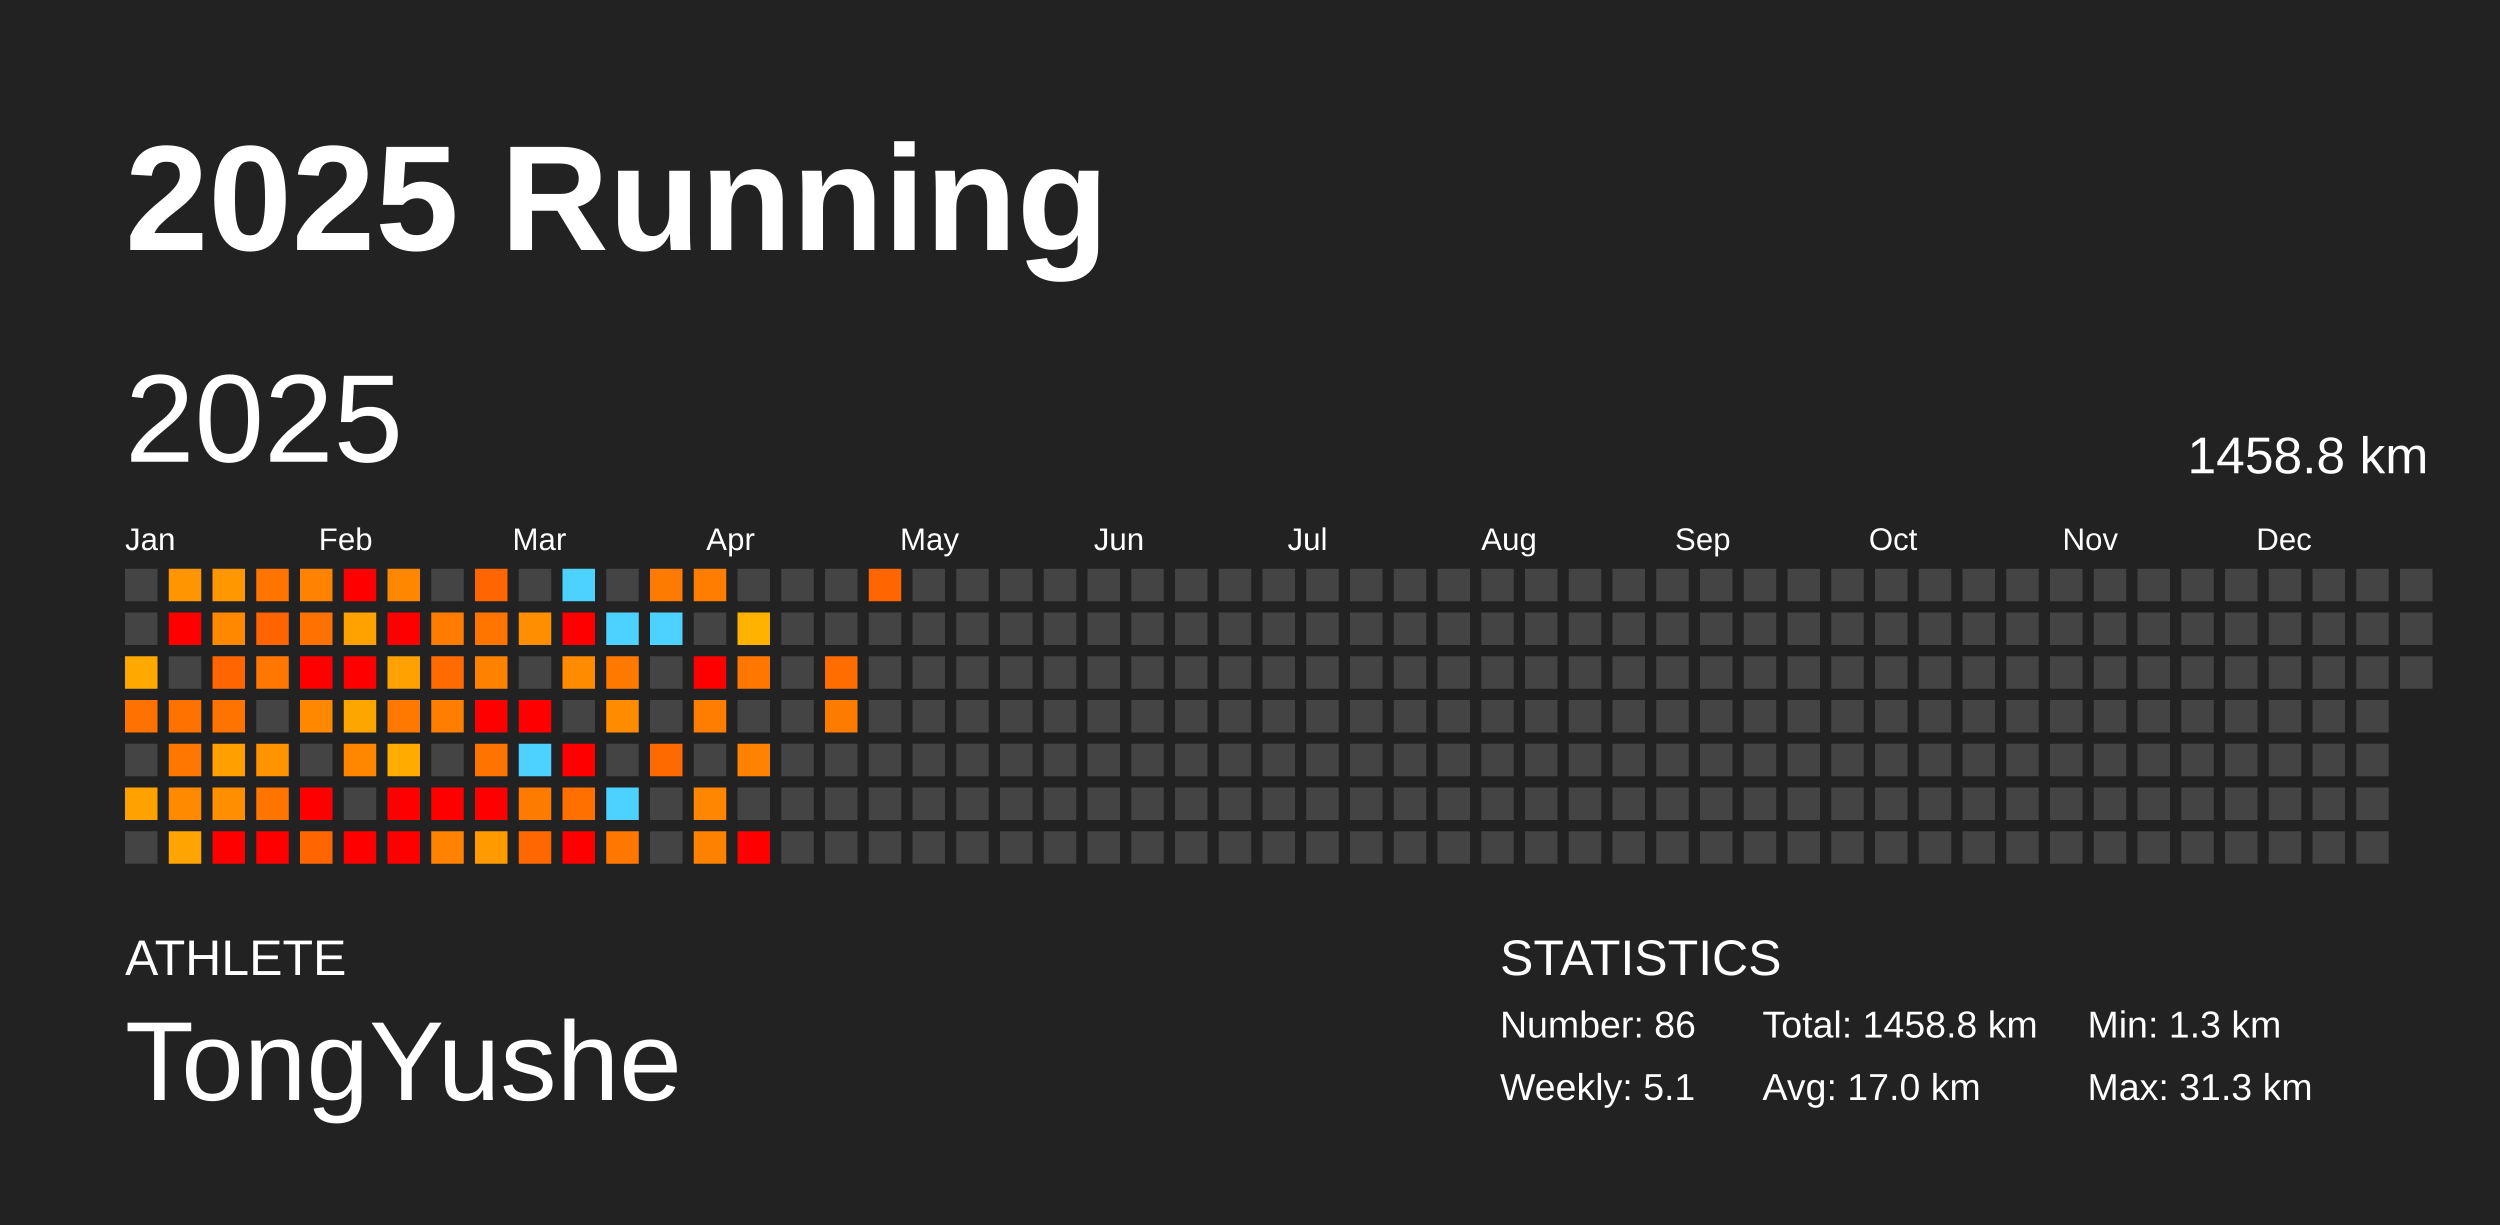
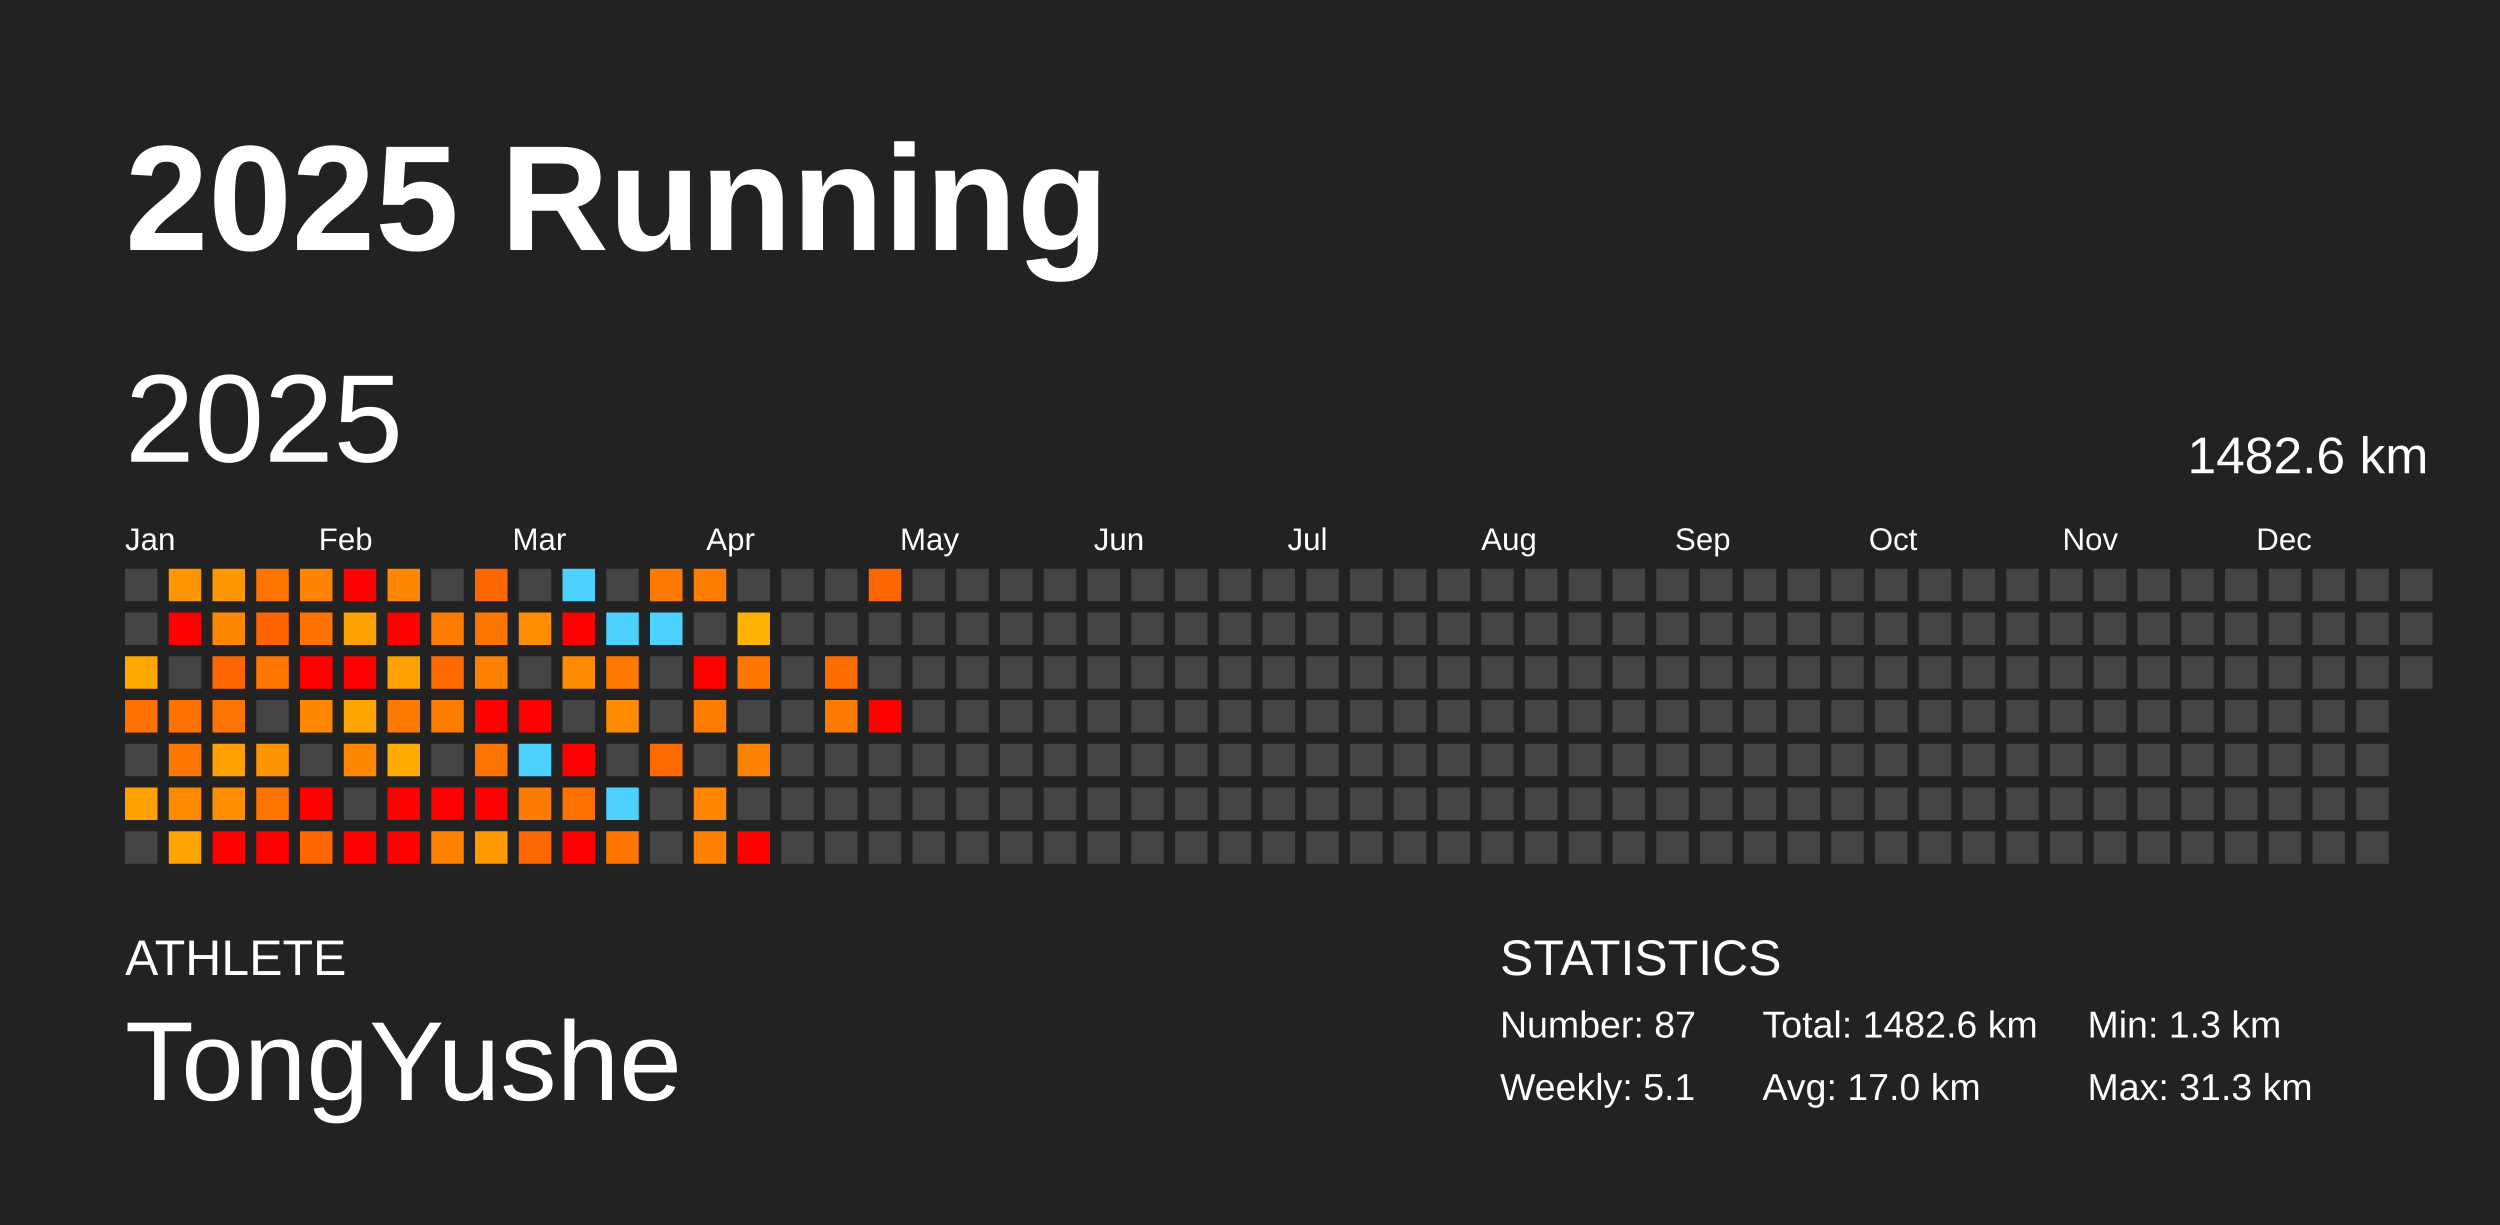
<svg xmlns="http://www.w3.org/2000/svg" baseProfile="full" height="98mm" version="1.1" viewBox="0,0,200,98" width="200mm">
  <defs />
  <rect fill="#222222" height="98" width="200" x="0" y="0" />
  <text fill="#FFFFFF" style="font-size:12px; font-family:Arial; font-weight:bold;" x="10" y="20">2025 Running</text>
  <text fill="#FFFFFF" style="font-size:4px; font-family:Arial" x="10" y="78">ATHLETE</text>
  <text fill="#FFFFFF" style="font-size:9px; font-family:Arial" x="10" y="88">TongYushe</text>
  <text fill="#FFFFFF" style="font-size:4px; font-family:Arial" x="120" y="78">STATISTICS</text>
-   <text fill="#FFFFFF" style="font-size:3px; font-family:Arial" x="120" y="83">Number: 86</text>
+   <text fill="#FFFFFF" style="font-size:3px; font-family:Arial" x="120" y="83">Number: 87</text>
  <text fill="#FFFFFF" style="font-size:3px; font-family:Arial" x="120" y="88">Weekly: 5.1</text>
-   <text fill="#FFFFFF" style="font-size:3px; font-family:Arial" x="141" y="83">Total: 1458.8 km</text>
+   <text fill="#FFFFFF" style="font-size:3px; font-family:Arial" x="141" y="83">Total: 1482.6 km</text>
  <text fill="#FFFFFF" style="font-size:3px; font-family:Arial" x="141" y="88">Avg: 17.0 km</text>
  <text fill="#FFFFFF" style="font-size:3px; font-family:Arial" x="167" y="83">Min: 1.3 km</text>
  <text fill="#FFFFFF" style="font-size:3px; font-family:Arial" x="167" y="88">Max: 31.3 km</text>
  <text dominant-baseline="hanging" fill="#FFFFFF" style="font-size:10.0px; font-family:Arial;" x="10" y="30">2025</text>
-   <text dominant-baseline="hanging" fill="#FFFFFF" style="font-size:4.125px; font-family:Arial;" x="175" y="35">1458.8 km</text>
+   <text dominant-baseline="hanging" fill="#FFFFFF" style="font-size:4.125px; font-family:Arial;" x="175" y="35">1482.6 km</text>
  <text fill="#FFFFFF" style="font-size:2.5px; font-family:Arial" x="10.0" y="44">Jan</text>
  <text fill="#FFFFFF" style="font-size:2.5px; font-family:Arial" x="25.5" y="44">Feb</text>
  <text fill="#FFFFFF" style="font-size:2.5px; font-family:Arial" x="41.0" y="44">Mar</text>
  <text fill="#FFFFFF" style="font-size:2.5px; font-family:Arial" x="56.5" y="44">Apr</text>
  <text fill="#FFFFFF" style="font-size:2.5px; font-family:Arial" x="72.0" y="44">May</text>
  <text fill="#FFFFFF" style="font-size:2.5px; font-family:Arial" x="87.5" y="44">Jun</text>
  <text fill="#FFFFFF" style="font-size:2.5px; font-family:Arial" x="103.0" y="44">Jul</text>
  <text fill="#FFFFFF" style="font-size:2.5px; font-family:Arial" x="118.5" y="44">Aug</text>
  <text fill="#FFFFFF" style="font-size:2.5px; font-family:Arial" x="134.0" y="44">Sep</text>
  <text fill="#FFFFFF" style="font-size:2.5px; font-family:Arial" x="149.5" y="44">Oct</text>
  <text fill="#FFFFFF" style="font-size:2.5px; font-family:Arial" x="165.0" y="44">Nov</text>
  <text fill="#FFFFFF" style="font-size:2.5px; font-family:Arial" x="180.5" y="44">Dec</text>
  <rect fill="#444444" height="2.6" width="2.6" x="10.0" y="45.5" />
  <rect fill="#444444" height="2.6" width="2.6" x="10.0" y="49.0" />
  <rect fill="#ffa900" height="2.6" width="2.6" x="10.0" y="52.5" />
  <rect fill="#ff7100" height="2.6" width="2.6" x="10.0" y="56.0" />
  <rect fill="#444444" height="2.6" width="2.6" x="10.0" y="59.5" />
  <rect fill="#ffa100" height="2.6" width="2.6" x="10.0" y="63.0" />
  <rect fill="#444444" height="2.6" width="2.6" x="10.0" y="66.5" />
  <rect fill="#ff9500" height="2.6" width="2.6" x="13.5" y="45.5" />
  <rect fill="red" height="2.6" width="2.6" x="13.5" y="49.0" />
  <rect fill="#444444" height="2.6" width="2.6" x="13.5" y="52.5" />
  <rect fill="#ff7200" height="2.6" width="2.6" x="13.5" y="56.0" />
  <rect fill="#ff7600" height="2.6" width="2.6" x="13.5" y="59.5" />
  <rect fill="#ff8a00" height="2.6" width="2.6" x="13.5" y="63.0" />
  <rect fill="#ffa400" height="2.6" width="2.6" x="13.5" y="66.5" />
  <rect fill="#ff9700" height="2.6" width="2.6" x="17.0" y="45.5" />
  <rect fill="#ff8800" height="2.6" width="2.6" x="17.0" y="49.0" />
  <rect fill="#ff6500" height="2.6" width="2.6" x="17.0" y="52.5" />
  <rect fill="#ff7400" height="2.6" width="2.6" x="17.0" y="56.0" />
  <rect fill="#ffa000" height="2.6" width="2.6" x="17.0" y="59.5" />
  <rect fill="#ff8e00" height="2.6" width="2.6" x="17.0" y="63.0" />
  <rect fill="red" height="2.6" width="2.6" x="17.0" y="66.5" />
  <rect fill="#ff7500" height="2.6" width="2.6" x="20.5" y="45.5" />
  <rect fill="#ff6400" height="2.6" width="2.6" x="20.5" y="49.0" />
  <rect fill="#ff7600" height="2.6" width="2.6" x="20.5" y="52.5" />
  <rect fill="#444444" height="2.6" width="2.6" x="20.5" y="56.0" />
  <rect fill="#ff9300" height="2.6" width="2.6" x="20.5" y="59.5" />
  <rect fill="#ff7500" height="2.6" width="2.6" x="20.5" y="63.0" />
  <rect fill="red" height="2.6" width="2.6" x="20.5" y="66.5" />
  <rect fill="#ff8200" height="2.6" width="2.6" x="24.0" y="45.5" />
  <rect fill="#ff7100" height="2.6" width="2.6" x="24.0" y="49.0" />
  <rect fill="red" height="2.6" width="2.6" x="24.0" y="52.5" />
  <rect fill="#ff8800" height="2.6" width="2.6" x="24.0" y="56.0" />
  <rect fill="#444444" height="2.6" width="2.6" x="24.0" y="59.5" />
  <rect fill="red" height="2.6" width="2.6" x="24.0" y="63.0" />
  <rect fill="#ff6500" height="2.6" width="2.6" x="24.0" y="66.5" />
  <rect fill="red" height="2.6" width="2.6" x="27.5" y="45.5" />
  <rect fill="#ffa200" height="2.6" width="2.6" x="27.5" y="49.0" />
  <rect fill="red" height="2.6" width="2.6" x="27.5" y="52.5" />
  <rect fill="#ffa500" height="2.6" width="2.6" x="27.5" y="56.0" />
  <rect fill="#ff8700" height="2.6" width="2.6" x="27.5" y="59.5" />
  <rect fill="#444444" height="2.6" width="2.6" x="27.5" y="63.0" />
  <rect fill="red" height="2.6" width="2.6" x="27.5" y="66.5" />
  <rect fill="#ff8700" height="2.6" width="2.6" x="31.0" y="45.5" />
  <rect fill="red" height="2.6" width="2.6" x="31.0" y="49.0" />
  <rect fill="#ffa100" height="2.6" width="2.6" x="31.0" y="52.5" />
  <rect fill="#ff7900" height="2.6" width="2.6" x="31.0" y="56.0" />
  <rect fill="#ffab00" height="2.6" width="2.6" x="31.0" y="59.5" />
  <rect fill="red" height="2.6" width="2.6" x="31.0" y="63.0" />
  <rect fill="red" height="2.6" width="2.6" x="31.0" y="66.5" />
  <rect fill="#444444" height="2.6" width="2.6" x="34.5" y="45.5" />
  <rect fill="#ff7c00" height="2.6" width="2.6" x="34.5" y="49.0" />
  <rect fill="#ff6b00" height="2.6" width="2.6" x="34.5" y="52.5" />
  <rect fill="#ff7e00" height="2.6" width="2.6" x="34.5" y="56.0" />
  <rect fill="#444444" height="2.6" width="2.6" x="34.5" y="59.5" />
  <rect fill="red" height="2.6" width="2.6" x="34.5" y="63.0" />
  <rect fill="#ff8200" height="2.6" width="2.6" x="34.5" y="66.5" />
  <rect fill="#ff6600" height="2.6" width="2.6" x="38.0" y="45.5" />
  <rect fill="#ff7500" height="2.6" width="2.6" x="38.0" y="49.0" />
  <rect fill="#ff8100" height="2.6" width="2.6" x="38.0" y="52.5" />
  <rect fill="red" height="2.6" width="2.6" x="38.0" y="56.0" />
  <rect fill="#ff7300" height="2.6" width="2.6" x="38.0" y="59.5" />
  <rect fill="red" height="2.6" width="2.6" x="38.0" y="63.0" />
  <rect fill="#ff9b00" height="2.6" width="2.6" x="38.0" y="66.5" />
  <rect fill="#444444" height="2.6" width="2.6" x="41.5" y="45.5" />
  <rect fill="#ff8f00" height="2.6" width="2.6" x="41.5" y="49.0" />
  <rect fill="#444444" height="2.6" width="2.6" x="41.5" y="52.5" />
  <rect fill="red" height="2.6" width="2.6" x="41.5" y="56.0" />
  <rect fill="#4dd2ff" height="2.6" width="2.6" x="41.5" y="59.5" />
  <rect fill="#ff7b00" height="2.6" width="2.6" x="41.5" y="63.0" />
  <rect fill="#ff6800" height="2.6" width="2.6" x="41.5" y="66.5" />
  <rect fill="#4dd2ff" height="2.6" width="2.6" x="45.0" y="45.5" />
  <rect fill="red" height="2.6" width="2.6" x="45.0" y="49.0" />
  <rect fill="#ff8b00" height="2.6" width="2.6" x="45.0" y="52.5" />
  <rect fill="#444444" height="2.6" width="2.6" x="45.0" y="56.0" />
  <rect fill="red" height="2.6" width="2.6" x="45.0" y="59.5" />
  <rect fill="#ff7000" height="2.6" width="2.6" x="45.0" y="63.0" />
  <rect fill="red" height="2.6" width="2.6" x="45.0" y="66.5" />
  <rect fill="#444444" height="2.6" width="2.6" x="48.5" y="45.5" />
  <rect fill="#4dd2ff" height="2.6" width="2.6" x="48.5" y="49.0" />
  <rect fill="#ff7900" height="2.6" width="2.6" x="48.5" y="52.5" />
  <rect fill="#ff8b00" height="2.6" width="2.6" x="48.5" y="56.0" />
  <rect fill="#444444" height="2.6" width="2.6" x="48.5" y="59.5" />
  <rect fill="#4dd2ff" height="2.6" width="2.6" x="48.5" y="63.0" />
  <rect fill="#ff7600" height="2.6" width="2.6" x="48.5" y="66.5" />
  <rect fill="#ff7a00" height="2.6" width="2.6" x="52.0" y="45.5" />
  <rect fill="#4dd2ff" height="2.6" width="2.6" x="52.0" y="49.0" />
  <rect fill="#444444" height="2.6" width="2.6" x="52.0" y="52.5" />
  <rect fill="#444444" height="2.6" width="2.6" x="52.0" y="56.0" />
  <rect fill="#ff6a00" height="2.6" width="2.6" x="52.0" y="59.5" />
  <rect fill="#444444" height="2.6" width="2.6" x="52.0" y="63.0" />
  <rect fill="#444444" height="2.6" width="2.6" x="52.0" y="66.5" />
  <rect fill="#ff7e00" height="2.6" width="2.6" x="55.5" y="45.5" />
  <rect fill="#444444" height="2.6" width="2.6" x="55.5" y="49.0" />
  <rect fill="red" height="2.6" width="2.6" x="55.5" y="52.5" />
  <rect fill="#ff7e00" height="2.6" width="2.6" x="55.5" y="56.0" />
  <rect fill="#444444" height="2.6" width="2.6" x="55.5" y="59.5" />
  <rect fill="#ff8600" height="2.6" width="2.6" x="55.5" y="63.0" />
  <rect fill="#ff8100" height="2.6" width="2.6" x="55.5" y="66.5" />
  <rect fill="#444444" height="2.6" width="2.6" x="59.0" y="45.5" />
  <rect fill="#ffb200" height="2.6" width="2.6" x="59.0" y="49.0" />
  <rect fill="#ff7700" height="2.6" width="2.6" x="59.0" y="52.5" />
  <rect fill="#444444" height="2.6" width="2.6" x="59.0" y="56.0" />
  <rect fill="#ff8300" height="2.6" width="2.6" x="59.0" y="59.5" />
  <rect fill="#444444" height="2.6" width="2.6" x="59.0" y="63.0" />
  <rect fill="red" height="2.6" width="2.6" x="59.0" y="66.5" />
  <rect fill="#444444" height="2.6" width="2.6" x="62.5" y="45.5" />
  <rect fill="#444444" height="2.6" width="2.6" x="62.5" y="49.0" />
  <rect fill="#444444" height="2.6" width="2.6" x="62.5" y="52.5" />
  <rect fill="#444444" height="2.6" width="2.6" x="62.5" y="56.0" />
  <rect fill="#444444" height="2.6" width="2.6" x="62.5" y="59.5" />
  <rect fill="#444444" height="2.6" width="2.6" x="62.5" y="63.0" />
  <rect fill="#444444" height="2.6" width="2.6" x="62.5" y="66.5" />
  <rect fill="#444444" height="2.6" width="2.6" x="66.0" y="45.5" />
  <rect fill="#444444" height="2.6" width="2.6" x="66.0" y="49.0" />
  <rect fill="#ff6c00" height="2.6" width="2.6" x="66.0" y="52.5" />
  <rect fill="#ff7b00" height="2.6" width="2.6" x="66.0" y="56.0" />
  <rect fill="#444444" height="2.6" width="2.6" x="66.0" y="59.5" />
  <rect fill="#444444" height="2.6" width="2.6" x="66.0" y="63.0" />
  <rect fill="#444444" height="2.6" width="2.6" x="66.0" y="66.5" />
  <rect fill="#ff6600" height="2.6" width="2.6" x="69.5" y="45.5" />
  <rect fill="#444444" height="2.6" width="2.6" x="69.5" y="49.0" />
  <rect fill="#444444" height="2.6" width="2.6" x="69.5" y="52.5" />
-   <rect fill="#444444" height="2.6" width="2.6" x="69.5" y="56.0" />
+   <rect fill="red" height="2.6" width="2.6" x="69.5" y="56.0" />
  <rect fill="#444444" height="2.6" width="2.6" x="69.5" y="59.5" />
  <rect fill="#444444" height="2.6" width="2.6" x="69.5" y="63.0" />
  <rect fill="#444444" height="2.6" width="2.6" x="69.5" y="66.5" />
  <rect fill="#444444" height="2.6" width="2.6" x="73.0" y="45.5" />
  <rect fill="#444444" height="2.6" width="2.6" x="73.0" y="49.0" />
  <rect fill="#444444" height="2.6" width="2.6" x="73.0" y="52.5" />
  <rect fill="#444444" height="2.6" width="2.6" x="73.0" y="56.0" />
  <rect fill="#444444" height="2.6" width="2.6" x="73.0" y="59.5" />
  <rect fill="#444444" height="2.6" width="2.6" x="73.0" y="63.0" />
  <rect fill="#444444" height="2.6" width="2.6" x="73.0" y="66.5" />
  <rect fill="#444444" height="2.6" width="2.6" x="76.5" y="45.5" />
  <rect fill="#444444" height="2.6" width="2.6" x="76.5" y="49.0" />
  <rect fill="#444444" height="2.6" width="2.6" x="76.5" y="52.5" />
  <rect fill="#444444" height="2.6" width="2.6" x="76.5" y="56.0" />
  <rect fill="#444444" height="2.6" width="2.6" x="76.5" y="59.5" />
  <rect fill="#444444" height="2.6" width="2.6" x="76.5" y="63.0" />
  <rect fill="#444444" height="2.6" width="2.6" x="76.5" y="66.5" />
  <rect fill="#444444" height="2.6" width="2.6" x="80.0" y="45.5" />
  <rect fill="#444444" height="2.6" width="2.6" x="80.0" y="49.0" />
  <rect fill="#444444" height="2.6" width="2.6" x="80.0" y="52.5" />
  <rect fill="#444444" height="2.6" width="2.6" x="80.0" y="56.0" />
  <rect fill="#444444" height="2.6" width="2.6" x="80.0" y="59.5" />
  <rect fill="#444444" height="2.6" width="2.6" x="80.0" y="63.0" />
  <rect fill="#444444" height="2.6" width="2.6" x="80.0" y="66.5" />
  <rect fill="#444444" height="2.6" width="2.6" x="83.5" y="45.5" />
  <rect fill="#444444" height="2.6" width="2.6" x="83.5" y="49.0" />
  <rect fill="#444444" height="2.6" width="2.6" x="83.5" y="52.5" />
  <rect fill="#444444" height="2.6" width="2.6" x="83.5" y="56.0" />
  <rect fill="#444444" height="2.6" width="2.6" x="83.5" y="59.5" />
  <rect fill="#444444" height="2.6" width="2.6" x="83.5" y="63.0" />
  <rect fill="#444444" height="2.6" width="2.6" x="83.5" y="66.5" />
  <rect fill="#444444" height="2.6" width="2.6" x="87.0" y="45.5" />
  <rect fill="#444444" height="2.6" width="2.6" x="87.0" y="49.0" />
  <rect fill="#444444" height="2.6" width="2.6" x="87.0" y="52.5" />
  <rect fill="#444444" height="2.6" width="2.6" x="87.0" y="56.0" />
  <rect fill="#444444" height="2.6" width="2.6" x="87.0" y="59.5" />
  <rect fill="#444444" height="2.6" width="2.6" x="87.0" y="63.0" />
  <rect fill="#444444" height="2.6" width="2.6" x="87.0" y="66.5" />
  <rect fill="#444444" height="2.6" width="2.6" x="90.5" y="45.5" />
  <rect fill="#444444" height="2.6" width="2.6" x="90.5" y="49.0" />
  <rect fill="#444444" height="2.6" width="2.6" x="90.5" y="52.5" />
  <rect fill="#444444" height="2.6" width="2.6" x="90.5" y="56.0" />
  <rect fill="#444444" height="2.6" width="2.6" x="90.5" y="59.5" />
  <rect fill="#444444" height="2.6" width="2.6" x="90.5" y="63.0" />
  <rect fill="#444444" height="2.6" width="2.6" x="90.5" y="66.5" />
  <rect fill="#444444" height="2.6" width="2.6" x="94.0" y="45.5" />
  <rect fill="#444444" height="2.6" width="2.6" x="94.0" y="49.0" />
  <rect fill="#444444" height="2.6" width="2.6" x="94.0" y="52.5" />
  <rect fill="#444444" height="2.6" width="2.6" x="94.0" y="56.0" />
  <rect fill="#444444" height="2.6" width="2.6" x="94.0" y="59.5" />
  <rect fill="#444444" height="2.6" width="2.6" x="94.0" y="63.0" />
  <rect fill="#444444" height="2.6" width="2.6" x="94.0" y="66.5" />
  <rect fill="#444444" height="2.6" width="2.6" x="97.5" y="45.5" />
  <rect fill="#444444" height="2.6" width="2.6" x="97.5" y="49.0" />
  <rect fill="#444444" height="2.6" width="2.6" x="97.5" y="52.5" />
  <rect fill="#444444" height="2.6" width="2.6" x="97.5" y="56.0" />
  <rect fill="#444444" height="2.6" width="2.6" x="97.5" y="59.5" />
  <rect fill="#444444" height="2.6" width="2.6" x="97.5" y="63.0" />
  <rect fill="#444444" height="2.6" width="2.6" x="97.5" y="66.5" />
  <rect fill="#444444" height="2.6" width="2.6" x="101.0" y="45.5" />
  <rect fill="#444444" height="2.6" width="2.6" x="101.0" y="49.0" />
  <rect fill="#444444" height="2.6" width="2.6" x="101.0" y="52.5" />
  <rect fill="#444444" height="2.6" width="2.6" x="101.0" y="56.0" />
  <rect fill="#444444" height="2.6" width="2.6" x="101.0" y="59.5" />
  <rect fill="#444444" height="2.6" width="2.6" x="101.0" y="63.0" />
  <rect fill="#444444" height="2.6" width="2.6" x="101.0" y="66.5" />
  <rect fill="#444444" height="2.6" width="2.6" x="104.5" y="45.5" />
  <rect fill="#444444" height="2.6" width="2.6" x="104.5" y="49.0" />
  <rect fill="#444444" height="2.6" width="2.6" x="104.5" y="52.5" />
  <rect fill="#444444" height="2.6" width="2.6" x="104.5" y="56.0" />
  <rect fill="#444444" height="2.6" width="2.6" x="104.5" y="59.5" />
  <rect fill="#444444" height="2.6" width="2.6" x="104.5" y="63.0" />
  <rect fill="#444444" height="2.6" width="2.6" x="104.5" y="66.5" />
  <rect fill="#444444" height="2.6" width="2.6" x="108.0" y="45.5" />
  <rect fill="#444444" height="2.6" width="2.6" x="108.0" y="49.0" />
  <rect fill="#444444" height="2.6" width="2.6" x="108.0" y="52.5" />
  <rect fill="#444444" height="2.6" width="2.6" x="108.0" y="56.0" />
  <rect fill="#444444" height="2.6" width="2.6" x="108.0" y="59.5" />
  <rect fill="#444444" height="2.6" width="2.6" x="108.0" y="63.0" />
  <rect fill="#444444" height="2.6" width="2.6" x="108.0" y="66.5" />
  <rect fill="#444444" height="2.6" width="2.6" x="111.5" y="45.5" />
  <rect fill="#444444" height="2.6" width="2.6" x="111.5" y="49.0" />
  <rect fill="#444444" height="2.6" width="2.6" x="111.5" y="52.5" />
  <rect fill="#444444" height="2.6" width="2.6" x="111.5" y="56.0" />
  <rect fill="#444444" height="2.6" width="2.6" x="111.5" y="59.5" />
  <rect fill="#444444" height="2.6" width="2.6" x="111.5" y="63.0" />
  <rect fill="#444444" height="2.6" width="2.6" x="111.5" y="66.5" />
  <rect fill="#444444" height="2.6" width="2.6" x="115.0" y="45.5" />
  <rect fill="#444444" height="2.6" width="2.6" x="115.0" y="49.0" />
  <rect fill="#444444" height="2.6" width="2.6" x="115.0" y="52.5" />
  <rect fill="#444444" height="2.6" width="2.6" x="115.0" y="56.0" />
  <rect fill="#444444" height="2.6" width="2.6" x="115.0" y="59.5" />
  <rect fill="#444444" height="2.6" width="2.6" x="115.0" y="63.0" />
  <rect fill="#444444" height="2.6" width="2.6" x="115.0" y="66.5" />
  <rect fill="#444444" height="2.6" width="2.6" x="118.5" y="45.5" />
  <rect fill="#444444" height="2.6" width="2.6" x="118.5" y="49.0" />
  <rect fill="#444444" height="2.6" width="2.6" x="118.5" y="52.5" />
  <rect fill="#444444" height="2.6" width="2.6" x="118.5" y="56.0" />
  <rect fill="#444444" height="2.6" width="2.6" x="118.5" y="59.5" />
  <rect fill="#444444" height="2.6" width="2.6" x="118.5" y="63.0" />
  <rect fill="#444444" height="2.6" width="2.6" x="118.5" y="66.5" />
  <rect fill="#444444" height="2.6" width="2.6" x="122.0" y="45.5" />
  <rect fill="#444444" height="2.6" width="2.6" x="122.0" y="49.0" />
  <rect fill="#444444" height="2.6" width="2.6" x="122.0" y="52.5" />
  <rect fill="#444444" height="2.6" width="2.6" x="122.0" y="56.0" />
  <rect fill="#444444" height="2.6" width="2.6" x="122.0" y="59.5" />
  <rect fill="#444444" height="2.6" width="2.6" x="122.0" y="63.0" />
  <rect fill="#444444" height="2.6" width="2.6" x="122.0" y="66.5" />
  <rect fill="#444444" height="2.6" width="2.6" x="125.5" y="45.5" />
  <rect fill="#444444" height="2.6" width="2.6" x="125.5" y="49.0" />
  <rect fill="#444444" height="2.6" width="2.6" x="125.5" y="52.5" />
  <rect fill="#444444" height="2.6" width="2.6" x="125.5" y="56.0" />
  <rect fill="#444444" height="2.6" width="2.6" x="125.5" y="59.5" />
  <rect fill="#444444" height="2.6" width="2.6" x="125.5" y="63.0" />
  <rect fill="#444444" height="2.6" width="2.6" x="125.5" y="66.5" />
  <rect fill="#444444" height="2.6" width="2.6" x="129.0" y="45.5" />
  <rect fill="#444444" height="2.6" width="2.6" x="129.0" y="49.0" />
  <rect fill="#444444" height="2.6" width="2.6" x="129.0" y="52.5" />
  <rect fill="#444444" height="2.6" width="2.6" x="129.0" y="56.0" />
  <rect fill="#444444" height="2.6" width="2.6" x="129.0" y="59.5" />
  <rect fill="#444444" height="2.6" width="2.6" x="129.0" y="63.0" />
  <rect fill="#444444" height="2.6" width="2.6" x="129.0" y="66.5" />
  <rect fill="#444444" height="2.6" width="2.6" x="132.5" y="45.5" />
  <rect fill="#444444" height="2.6" width="2.6" x="132.5" y="49.0" />
  <rect fill="#444444" height="2.6" width="2.6" x="132.5" y="52.5" />
  <rect fill="#444444" height="2.6" width="2.6" x="132.5" y="56.0" />
  <rect fill="#444444" height="2.6" width="2.6" x="132.5" y="59.5" />
  <rect fill="#444444" height="2.6" width="2.6" x="132.5" y="63.0" />
  <rect fill="#444444" height="2.6" width="2.6" x="132.5" y="66.5" />
  <rect fill="#444444" height="2.6" width="2.6" x="136.0" y="45.5" />
  <rect fill="#444444" height="2.6" width="2.6" x="136.0" y="49.0" />
  <rect fill="#444444" height="2.6" width="2.6" x="136.0" y="52.5" />
  <rect fill="#444444" height="2.6" width="2.6" x="136.0" y="56.0" />
  <rect fill="#444444" height="2.6" width="2.6" x="136.0" y="59.5" />
  <rect fill="#444444" height="2.6" width="2.6" x="136.0" y="63.0" />
  <rect fill="#444444" height="2.6" width="2.6" x="136.0" y="66.5" />
  <rect fill="#444444" height="2.6" width="2.6" x="139.5" y="45.5" />
  <rect fill="#444444" height="2.6" width="2.6" x="139.5" y="49.0" />
  <rect fill="#444444" height="2.6" width="2.6" x="139.5" y="52.5" />
  <rect fill="#444444" height="2.6" width="2.6" x="139.5" y="56.0" />
  <rect fill="#444444" height="2.6" width="2.6" x="139.5" y="59.5" />
  <rect fill="#444444" height="2.6" width="2.6" x="139.5" y="63.0" />
  <rect fill="#444444" height="2.6" width="2.6" x="139.5" y="66.5" />
  <rect fill="#444444" height="2.6" width="2.6" x="143.0" y="45.5" />
  <rect fill="#444444" height="2.6" width="2.6" x="143.0" y="49.0" />
  <rect fill="#444444" height="2.6" width="2.6" x="143.0" y="52.5" />
  <rect fill="#444444" height="2.6" width="2.6" x="143.0" y="56.0" />
  <rect fill="#444444" height="2.6" width="2.6" x="143.0" y="59.5" />
  <rect fill="#444444" height="2.6" width="2.6" x="143.0" y="63.0" />
  <rect fill="#444444" height="2.6" width="2.6" x="143.0" y="66.5" />
  <rect fill="#444444" height="2.6" width="2.6" x="146.5" y="45.5" />
  <rect fill="#444444" height="2.6" width="2.6" x="146.5" y="49.0" />
  <rect fill="#444444" height="2.6" width="2.6" x="146.5" y="52.5" />
  <rect fill="#444444" height="2.6" width="2.6" x="146.5" y="56.0" />
  <rect fill="#444444" height="2.6" width="2.6" x="146.5" y="59.5" />
  <rect fill="#444444" height="2.6" width="2.6" x="146.5" y="63.0" />
  <rect fill="#444444" height="2.6" width="2.6" x="146.5" y="66.5" />
  <rect fill="#444444" height="2.6" width="2.6" x="150.0" y="45.5" />
  <rect fill="#444444" height="2.6" width="2.6" x="150.0" y="49.0" />
  <rect fill="#444444" height="2.6" width="2.6" x="150.0" y="52.5" />
  <rect fill="#444444" height="2.6" width="2.6" x="150.0" y="56.0" />
  <rect fill="#444444" height="2.6" width="2.6" x="150.0" y="59.5" />
  <rect fill="#444444" height="2.6" width="2.6" x="150.0" y="63.0" />
  <rect fill="#444444" height="2.6" width="2.6" x="150.0" y="66.5" />
  <rect fill="#444444" height="2.6" width="2.6" x="153.5" y="45.5" />
  <rect fill="#444444" height="2.6" width="2.6" x="153.5" y="49.0" />
  <rect fill="#444444" height="2.6" width="2.6" x="153.5" y="52.5" />
  <rect fill="#444444" height="2.6" width="2.6" x="153.5" y="56.0" />
  <rect fill="#444444" height="2.6" width="2.6" x="153.5" y="59.5" />
  <rect fill="#444444" height="2.6" width="2.6" x="153.5" y="63.0" />
  <rect fill="#444444" height="2.6" width="2.6" x="153.5" y="66.5" />
  <rect fill="#444444" height="2.6" width="2.6" x="157.0" y="45.5" />
  <rect fill="#444444" height="2.6" width="2.6" x="157.0" y="49.0" />
  <rect fill="#444444" height="2.6" width="2.6" x="157.0" y="52.5" />
  <rect fill="#444444" height="2.6" width="2.6" x="157.0" y="56.0" />
  <rect fill="#444444" height="2.6" width="2.6" x="157.0" y="59.5" />
  <rect fill="#444444" height="2.6" width="2.6" x="157.0" y="63.0" />
  <rect fill="#444444" height="2.6" width="2.6" x="157.0" y="66.5" />
  <rect fill="#444444" height="2.6" width="2.6" x="160.5" y="45.5" />
  <rect fill="#444444" height="2.6" width="2.6" x="160.5" y="49.0" />
  <rect fill="#444444" height="2.6" width="2.6" x="160.5" y="52.5" />
  <rect fill="#444444" height="2.6" width="2.6" x="160.5" y="56.0" />
  <rect fill="#444444" height="2.6" width="2.6" x="160.5" y="59.5" />
  <rect fill="#444444" height="2.6" width="2.6" x="160.5" y="63.0" />
  <rect fill="#444444" height="2.6" width="2.6" x="160.5" y="66.5" />
  <rect fill="#444444" height="2.6" width="2.6" x="164.0" y="45.5" />
  <rect fill="#444444" height="2.6" width="2.6" x="164.0" y="49.0" />
  <rect fill="#444444" height="2.6" width="2.6" x="164.0" y="52.5" />
  <rect fill="#444444" height="2.6" width="2.6" x="164.0" y="56.0" />
  <rect fill="#444444" height="2.6" width="2.6" x="164.0" y="59.5" />
  <rect fill="#444444" height="2.6" width="2.6" x="164.0" y="63.0" />
  <rect fill="#444444" height="2.6" width="2.6" x="164.0" y="66.5" />
  <rect fill="#444444" height="2.6" width="2.6" x="167.5" y="45.5" />
  <rect fill="#444444" height="2.6" width="2.6" x="167.5" y="49.0" />
  <rect fill="#444444" height="2.6" width="2.6" x="167.5" y="52.5" />
  <rect fill="#444444" height="2.6" width="2.6" x="167.5" y="56.0" />
  <rect fill="#444444" height="2.6" width="2.6" x="167.5" y="59.5" />
  <rect fill="#444444" height="2.6" width="2.6" x="167.5" y="63.0" />
  <rect fill="#444444" height="2.6" width="2.6" x="167.5" y="66.5" />
  <rect fill="#444444" height="2.6" width="2.6" x="171.0" y="45.5" />
  <rect fill="#444444" height="2.6" width="2.6" x="171.0" y="49.0" />
  <rect fill="#444444" height="2.6" width="2.6" x="171.0" y="52.5" />
  <rect fill="#444444" height="2.6" width="2.6" x="171.0" y="56.0" />
  <rect fill="#444444" height="2.6" width="2.6" x="171.0" y="59.5" />
  <rect fill="#444444" height="2.6" width="2.6" x="171.0" y="63.0" />
  <rect fill="#444444" height="2.6" width="2.6" x="171.0" y="66.5" />
  <rect fill="#444444" height="2.6" width="2.6" x="174.5" y="45.5" />
  <rect fill="#444444" height="2.6" width="2.6" x="174.5" y="49.0" />
  <rect fill="#444444" height="2.6" width="2.6" x="174.5" y="52.5" />
  <rect fill="#444444" height="2.6" width="2.6" x="174.5" y="56.0" />
  <rect fill="#444444" height="2.6" width="2.6" x="174.5" y="59.5" />
  <rect fill="#444444" height="2.6" width="2.6" x="174.5" y="63.0" />
  <rect fill="#444444" height="2.6" width="2.6" x="174.5" y="66.5" />
  <rect fill="#444444" height="2.6" width="2.6" x="178.0" y="45.5" />
  <rect fill="#444444" height="2.6" width="2.6" x="178.0" y="49.0" />
  <rect fill="#444444" height="2.6" width="2.6" x="178.0" y="52.5" />
  <rect fill="#444444" height="2.6" width="2.6" x="178.0" y="56.0" />
  <rect fill="#444444" height="2.6" width="2.6" x="178.0" y="59.5" />
  <rect fill="#444444" height="2.6" width="2.6" x="178.0" y="63.0" />
  <rect fill="#444444" height="2.6" width="2.6" x="178.0" y="66.5" />
  <rect fill="#444444" height="2.6" width="2.6" x="181.5" y="45.5" />
  <rect fill="#444444" height="2.6" width="2.6" x="181.5" y="49.0" />
  <rect fill="#444444" height="2.6" width="2.6" x="181.5" y="52.5" />
  <rect fill="#444444" height="2.6" width="2.6" x="181.5" y="56.0" />
  <rect fill="#444444" height="2.6" width="2.6" x="181.5" y="59.5" />
  <rect fill="#444444" height="2.6" width="2.6" x="181.5" y="63.0" />
  <rect fill="#444444" height="2.6" width="2.6" x="181.5" y="66.5" />
  <rect fill="#444444" height="2.6" width="2.6" x="185.0" y="45.5" />
  <rect fill="#444444" height="2.6" width="2.6" x="185.0" y="49.0" />
  <rect fill="#444444" height="2.6" width="2.6" x="185.0" y="52.5" />
  <rect fill="#444444" height="2.6" width="2.6" x="185.0" y="56.0" />
  <rect fill="#444444" height="2.6" width="2.6" x="185.0" y="59.5" />
  <rect fill="#444444" height="2.6" width="2.6" x="185.0" y="63.0" />
  <rect fill="#444444" height="2.6" width="2.6" x="185.0" y="66.5" />
  <rect fill="#444444" height="2.6" width="2.6" x="188.5" y="45.5" />
  <rect fill="#444444" height="2.6" width="2.6" x="188.5" y="49.0" />
  <rect fill="#444444" height="2.6" width="2.6" x="188.5" y="52.5" />
  <rect fill="#444444" height="2.6" width="2.6" x="188.5" y="56.0" />
  <rect fill="#444444" height="2.6" width="2.6" x="188.5" y="59.5" />
  <rect fill="#444444" height="2.6" width="2.6" x="188.5" y="63.0" />
  <rect fill="#444444" height="2.6" width="2.6" x="188.5" y="66.5" />
  <rect fill="#444444" height="2.6" width="2.6" x="192.0" y="45.5" />
  <rect fill="#444444" height="2.6" width="2.6" x="192.0" y="49.0" />
  <rect fill="#444444" height="2.6" width="2.6" x="192.0" y="52.5" />
</svg>
